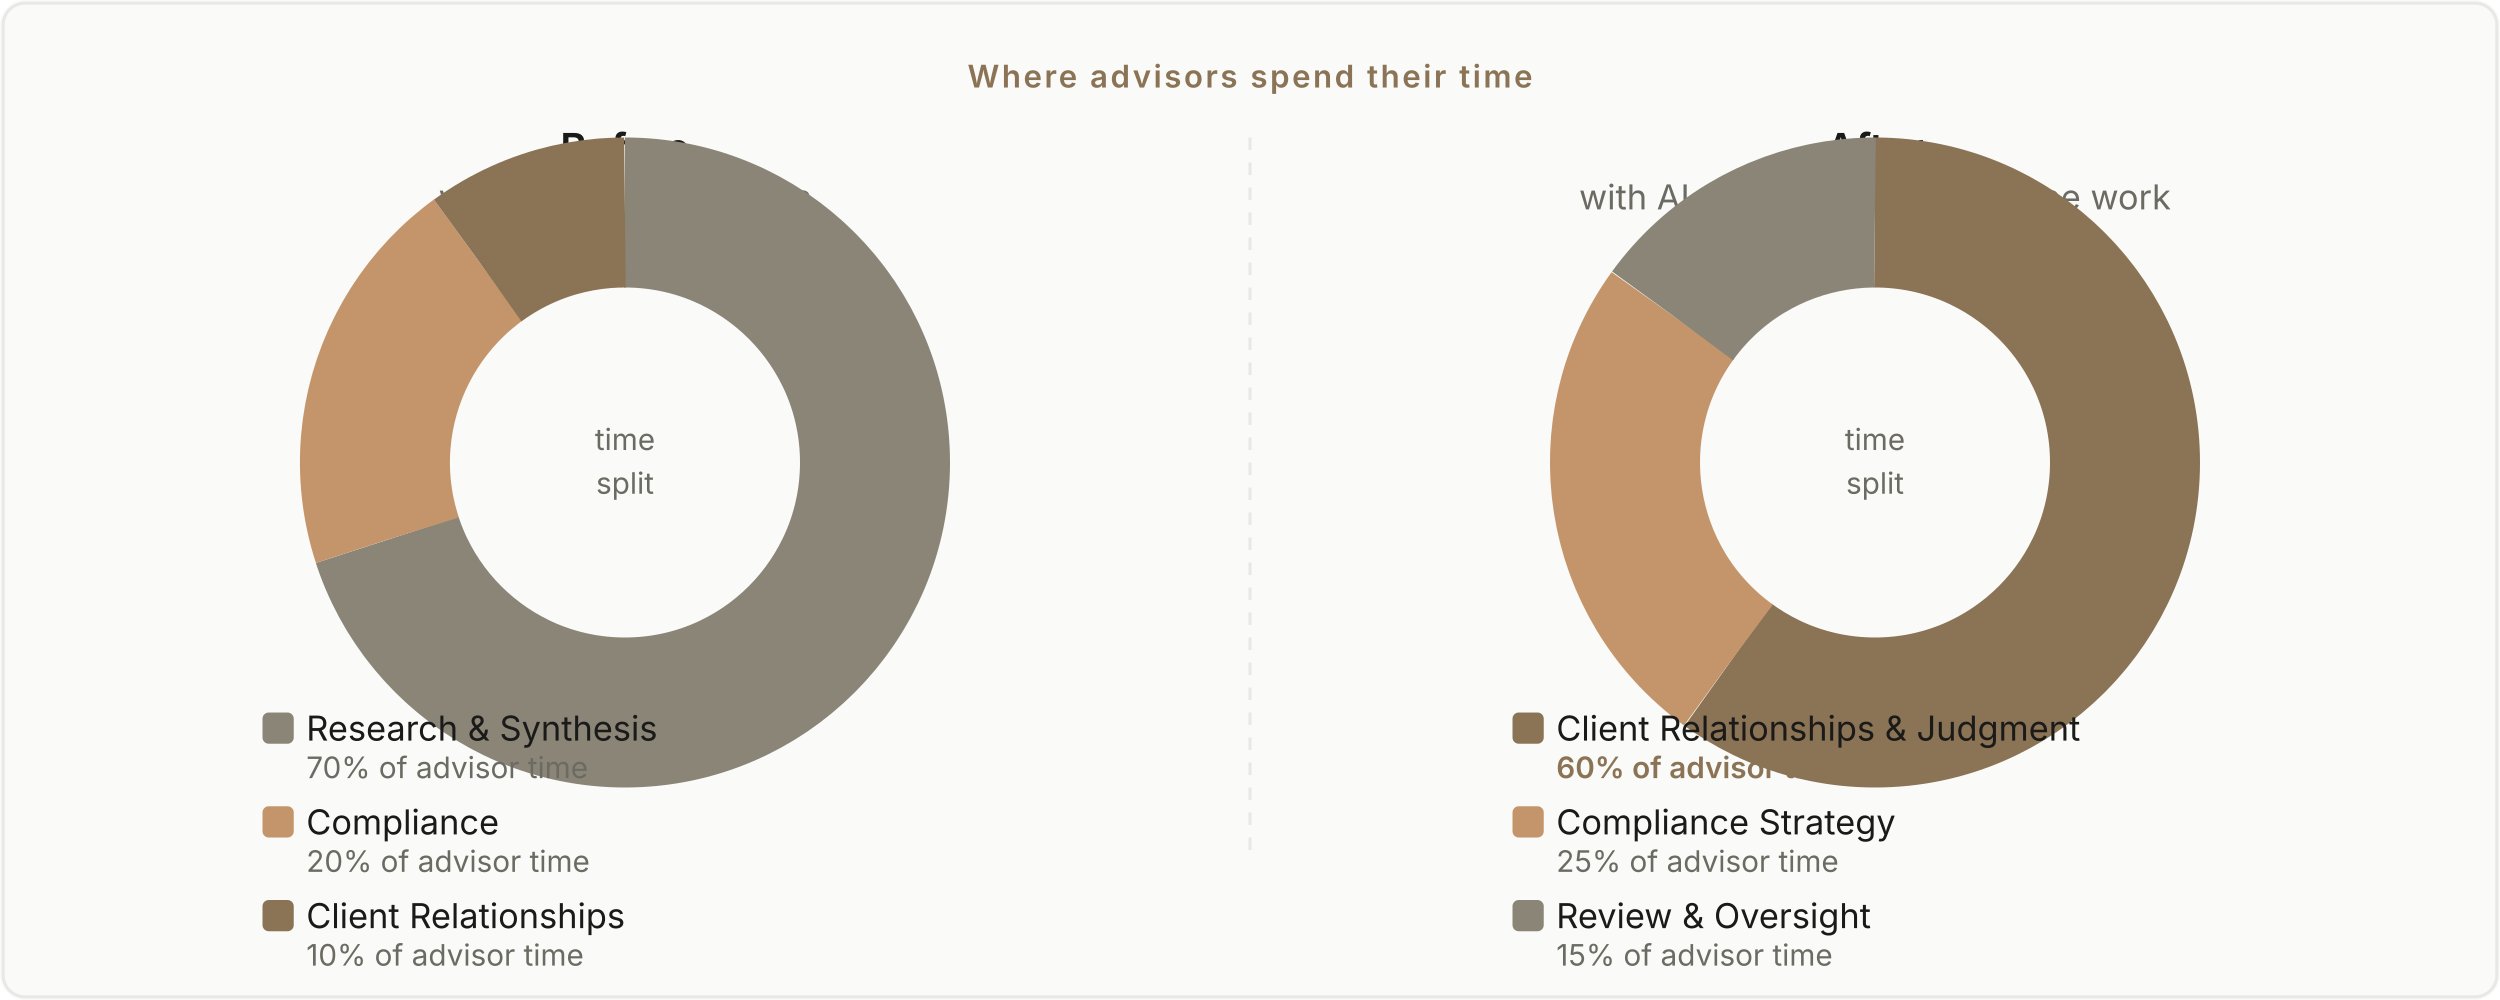
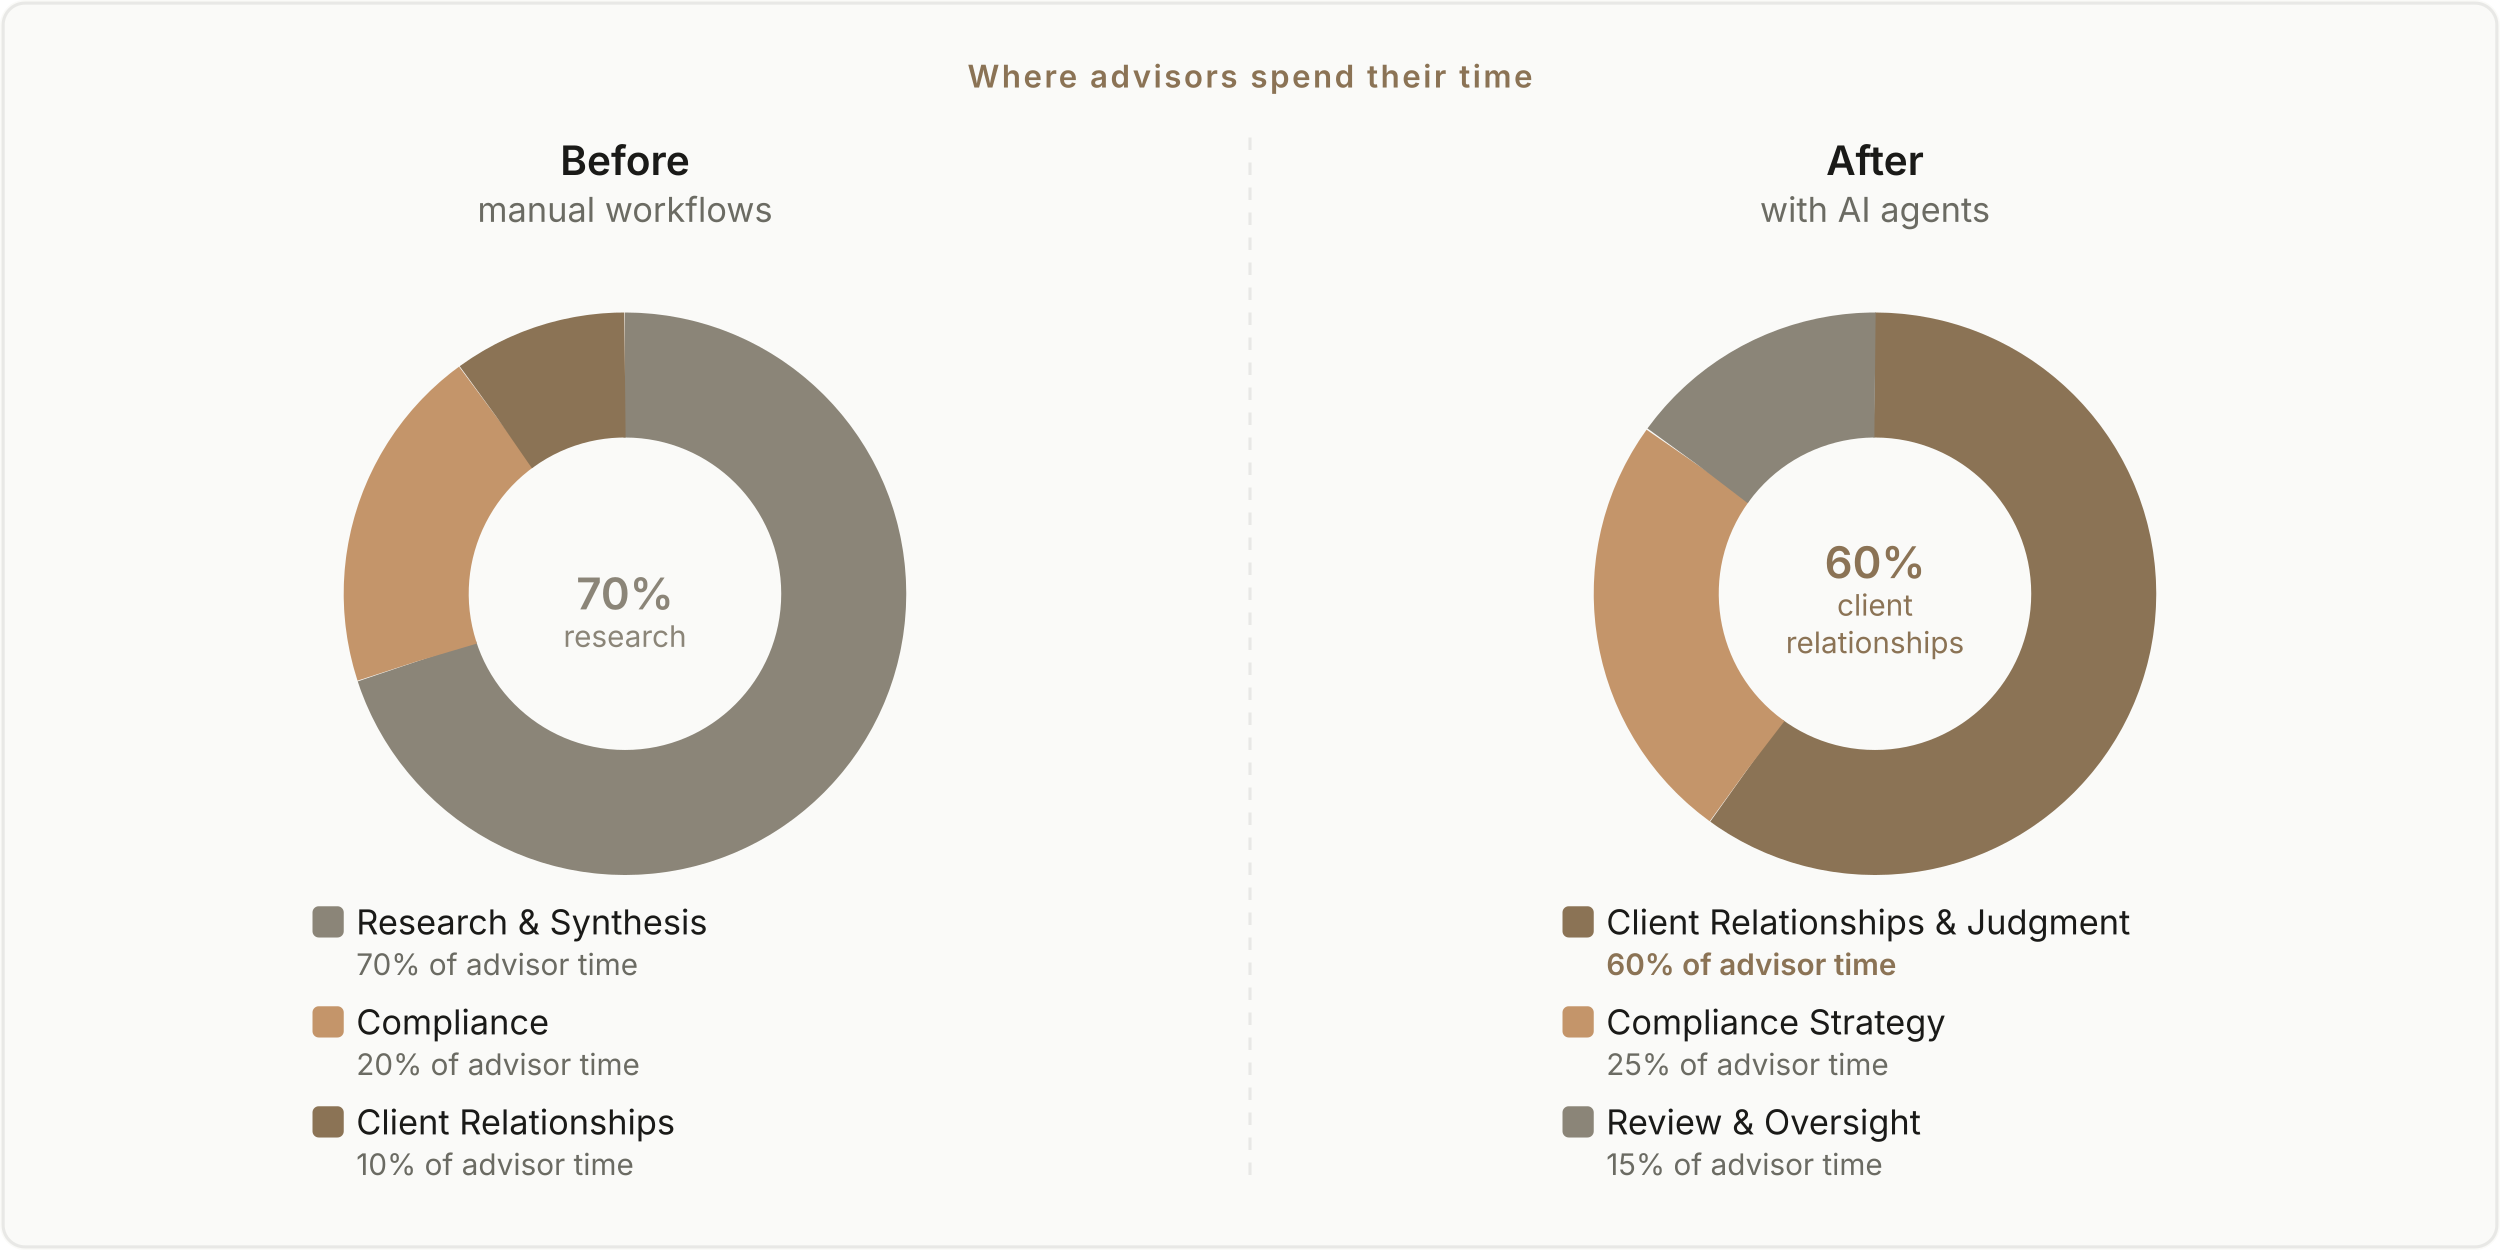
- <svg xmlns="http://www.w3.org/2000/svg" viewBox="0 0 800 320" fill="none">
+ <svg xmlns="http://www.w3.org/2000/svg" viewBox="0 0 800 400" fill="none">
  <style>
    text { font-family: 'Inter', system-ui, sans-serif; }
    .label { font-size: 10px; font-weight: 600; letter-spacing: 0.08em; text-transform: uppercase; }
    .title { font-size: 13px; font-weight: 600; }
    .desc { font-size: 11px; }
    .small { font-size: 9.5px; }
-     .pct { font-size: 20px; font-weight: 700; }
  </style>
-   <rect width="800" height="320" rx="8" fill="#fafaf8" />
-   <rect x="1" y="1" width="798" height="318" rx="7" stroke="#1a1a18" stroke-opacity="0.08" fill="none" />
+   <rect width="800" height="400" rx="8" fill="#fafaf8" />
+   <rect x="1" y="1" width="798" height="398" rx="7" stroke="#1a1a18" stroke-opacity="0.08" fill="none" />
  <text x="400" y="28" text-anchor="middle" fill="#8b7355" class="label">Where advisors spend their time</text>
-   <text x="200" y="52" text-anchor="middle" fill="#1a1a18" class="title">Before</text>
-   <text x="200" y="67" text-anchor="middle" fill="#6b6b63" class="desc">with manual workflows</text>
-   <circle cx="200" cy="148" r="80" stroke="#8b8578" stroke-width="48" fill="none" stroke-dasharray="351.858 502.655" transform="rotate(-90 200 148)" />
-   <circle cx="200" cy="148" r="80" stroke="#c4956a" stroke-width="48" fill="none" stroke-dasharray="100.531 502.655" transform="rotate(162 200 148)" />
-   <circle cx="200" cy="148" r="80" stroke="#8b7355" stroke-width="48" fill="none" stroke-dasharray="50.265 502.655" transform="rotate(234 200 148)" />
-   <circle cx="200" cy="148" r="52" fill="#fafaf8" />
-   <text x="200" y="144" text-anchor="middle" fill="#6b6b63" class="small">time</text>
-   <text x="200" y="158" text-anchor="middle" fill="#6b6b63" class="small">split</text>
-   <rect x="84" y="228" width="10" height="10" rx="2" fill="#8b8578" />
-   <text x="98" y="237" fill="#1a1a18" class="desc">Research &amp; Synthesis</text>
-   <text x="98" y="249" fill="#6b6b63" class="small">70% of advisor time</text>
-   <rect x="84" y="258" width="10" height="10" rx="2" fill="#c4956a" />
-   <text x="98" y="267" fill="#1a1a18" class="desc">Compliance</text>
-   <text x="98" y="279" fill="#6b6b63" class="small">20% of advisor time</text>
-   <rect x="84" y="288" width="10" height="10" rx="2" fill="#8b7355" />
-   <text x="98" y="297" fill="#1a1a18" class="desc">Client Relationships</text>
-   <text x="98" y="309" fill="#6b6b63" class="small">10% of advisor time</text>
-   <line x1="400" y1="44" x2="400" y2="276" stroke="#1a1a18" stroke-opacity="0.08" stroke-dasharray="4 4" />
-   <text x="600" y="52" text-anchor="middle" fill="#1a1a18" class="title">After</text>
-   <text x="600" y="67" text-anchor="middle" fill="#6b6b63" class="desc">with AI agents handling routine work</text>
-   <circle cx="600" cy="148" r="80" stroke="#8b7355" stroke-width="48" fill="none" stroke-dasharray="301.593 502.655" transform="rotate(-90 600 148)" />
-   <circle cx="600" cy="148" r="80" stroke="#c4956a" stroke-width="48" fill="none" stroke-dasharray="125.664 502.655" transform="rotate(126 600 148)" />
-   <circle cx="600" cy="148" r="80" stroke="#8b8578" stroke-width="48" fill="none" stroke-dasharray="75.398 502.655" transform="rotate(216 600 148)" />
-   <circle cx="600" cy="148" r="52" fill="#fafaf8" />
-   <text x="600" y="144" text-anchor="middle" fill="#6b6b63" class="small">time</text>
-   <text x="600" y="158" text-anchor="middle" fill="#6b6b63" class="small">split</text>
-   <rect x="484" y="228" width="10" height="10" rx="2" fill="#8b7355" />
-   <text x="498" y="237" fill="#1a1a18" class="desc">Client Relationships &amp; Judgment</text>
-   <text x="498" y="249" fill="#8b7355" class="small" font-weight="600">60% of advisor time ↑</text>
-   <rect x="484" y="258" width="10" height="10" rx="2" fill="#c4956a" />
-   <text x="498" y="267" fill="#1a1a18" class="desc">Compliance Strategy</text>
-   <text x="498" y="279" fill="#6b6b63" class="small">25% of advisor time</text>
-   <rect x="484" y="288" width="10" height="10" rx="2" fill="#8b8578" />
-   <text x="498" y="297" fill="#1a1a18" class="desc">Review &amp; Oversight</text>
-   <text x="498" y="309" fill="#6b6b63" class="small">15% of advisor time</text>
+   <text x="200" y="56" text-anchor="middle" fill="#1a1a18" class="title">Before</text>
+   <text x="200" y="71" text-anchor="middle" fill="#6b6b63" class="desc">manual workflows</text>
+   <circle cx="200" cy="190" r="70" stroke="#8b8578" stroke-width="40" fill="none" stroke-dasharray="307.876 439.823" transform="rotate(-90 200 190)" />
+   <circle cx="200" cy="190" r="70" stroke="#c4956a" stroke-width="40" fill="none" stroke-dasharray="87.965 439.823" transform="rotate(162 200 190)" />
+   <circle cx="200" cy="190" r="70" stroke="#8b7355" stroke-width="40" fill="none" stroke-dasharray="43.982 439.823" transform="rotate(234 200 190)" />
+   <circle cx="200" cy="190" r="46" fill="#fafaf8" />
+   <text x="200" y="195" text-anchor="middle" fill="#8b8578" font-size="14" font-weight="600">70%</text>
+   <text x="200" y="207" text-anchor="middle" fill="#8b8578" class="small">research</text>
+   <rect x="100" y="290" width="10" height="10" rx="2" fill="#8b8578" />
+   <text x="114" y="299" fill="#1a1a18" class="desc">Research &amp; Synthesis</text>
+   <text x="114" y="312" fill="#6b6b63" class="small">70% of advisor time</text>
+   <rect x="100" y="322" width="10" height="10" rx="2" fill="#c4956a" />
+   <text x="114" y="331" fill="#1a1a18" class="desc">Compliance</text>
+   <text x="114" y="344" fill="#6b6b63" class="small">20% of advisor time</text>
+   <rect x="100" y="354" width="10" height="10" rx="2" fill="#8b7355" />
+   <text x="114" y="363" fill="#1a1a18" class="desc">Client Relationships</text>
+   <text x="114" y="376" fill="#6b6b63" class="small">10% of advisor time</text>
+   <line x1="400" y1="44" x2="400" y2="380" stroke="#1a1a18" stroke-opacity="0.08" stroke-dasharray="4 4" />
+   <text x="600" y="56" text-anchor="middle" fill="#1a1a18" class="title">After</text>
+   <text x="600" y="71" text-anchor="middle" fill="#6b6b63" class="desc">with AI agents</text>
+   <circle cx="600" cy="190" r="70" stroke="#8b7355" stroke-width="40" fill="none" stroke-dasharray="263.894 439.823" transform="rotate(-90 600 190)" />
+   <circle cx="600" cy="190" r="70" stroke="#c4956a" stroke-width="40" fill="none" stroke-dasharray="109.956 439.823" transform="rotate(126 600 190)" />
+   <circle cx="600" cy="190" r="70" stroke="#8b8578" stroke-width="40" fill="none" stroke-dasharray="65.974 439.823" transform="rotate(216 600 190)" />
+   <circle cx="600" cy="190" r="46" fill="#fafaf8" />
+   <text x="600" y="185" text-anchor="middle" fill="#8b7355" font-size="14" font-weight="600">60%</text>
+   <text x="600" y="197" text-anchor="middle" fill="#8b7355" class="small">client</text>
+   <text x="600" y="209" text-anchor="middle" fill="#8b7355" class="small">relationships</text>
+   <rect x="500" y="290" width="10" height="10" rx="2" fill="#8b7355" />
+   <text x="514" y="299" fill="#1a1a18" class="desc">Client Relationships &amp; Judgment</text>
+   <text x="514" y="312" fill="#8b7355" class="small" font-weight="600">60% of advisor time</text>
+   <rect x="500" y="322" width="10" height="10" rx="2" fill="#c4956a" />
+   <text x="514" y="331" fill="#1a1a18" class="desc">Compliance Strategy</text>
+   <text x="514" y="344" fill="#6b6b63" class="small">25% of advisor time</text>
+   <rect x="500" y="354" width="10" height="10" rx="2" fill="#8b8578" />
+   <text x="514" y="363" fill="#1a1a18" class="desc">Review &amp; Oversight</text>
+   <text x="514" y="376" fill="#6b6b63" class="small">15% of advisor time</text>
</svg>
